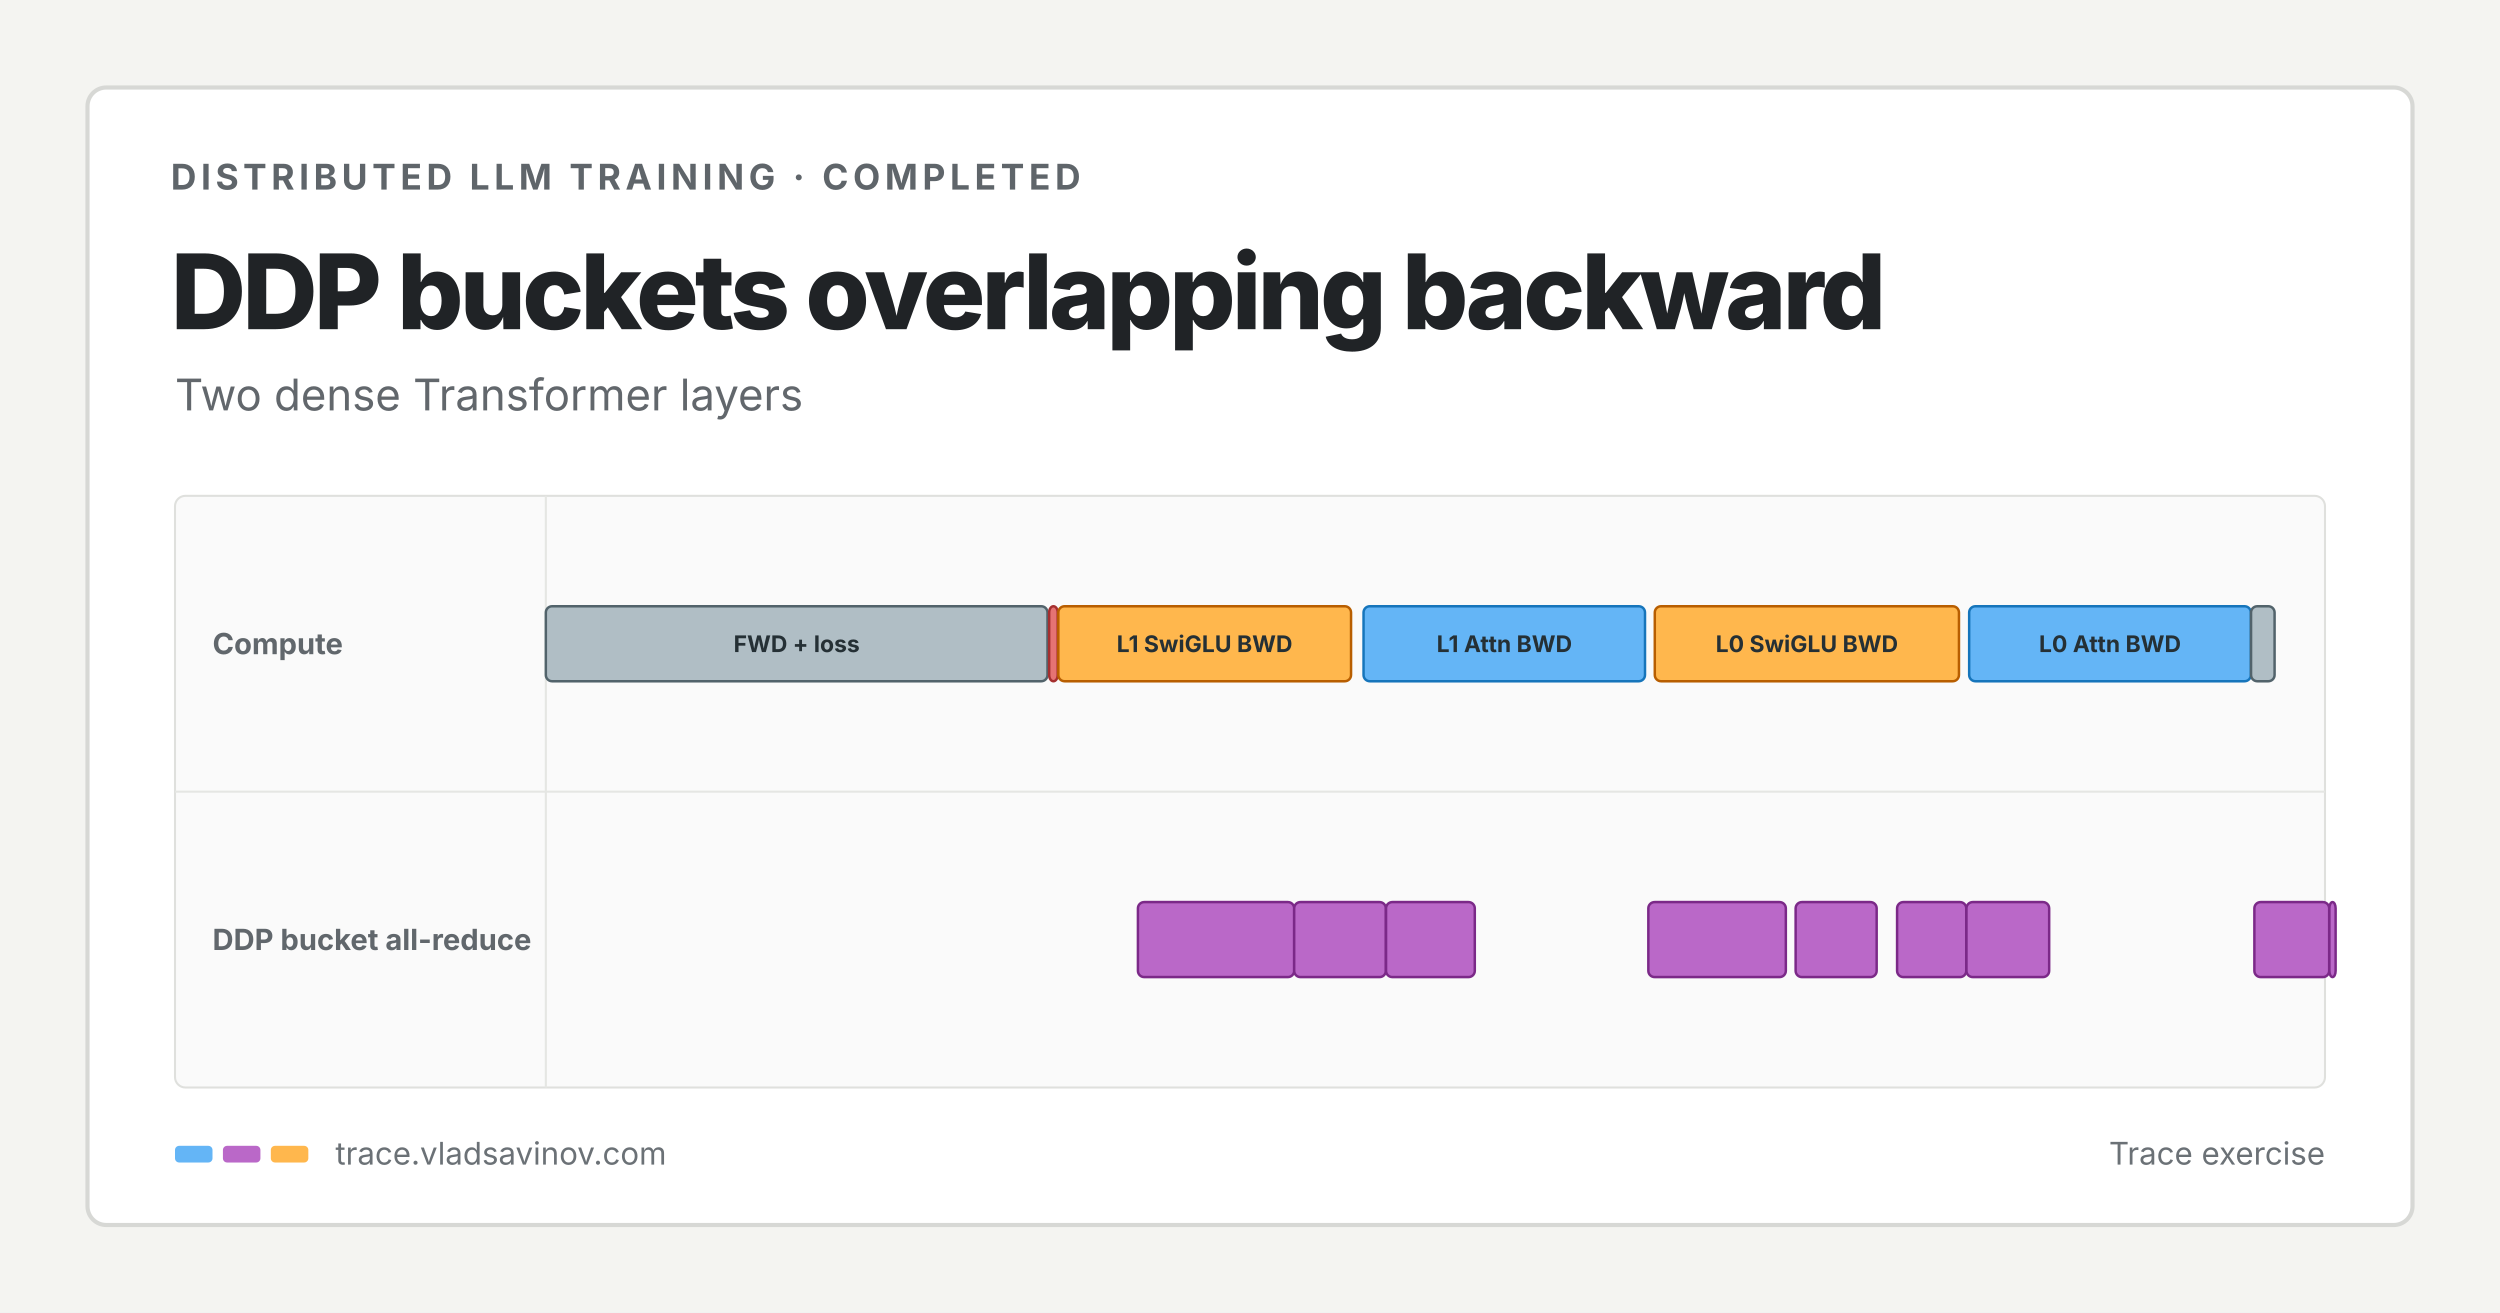
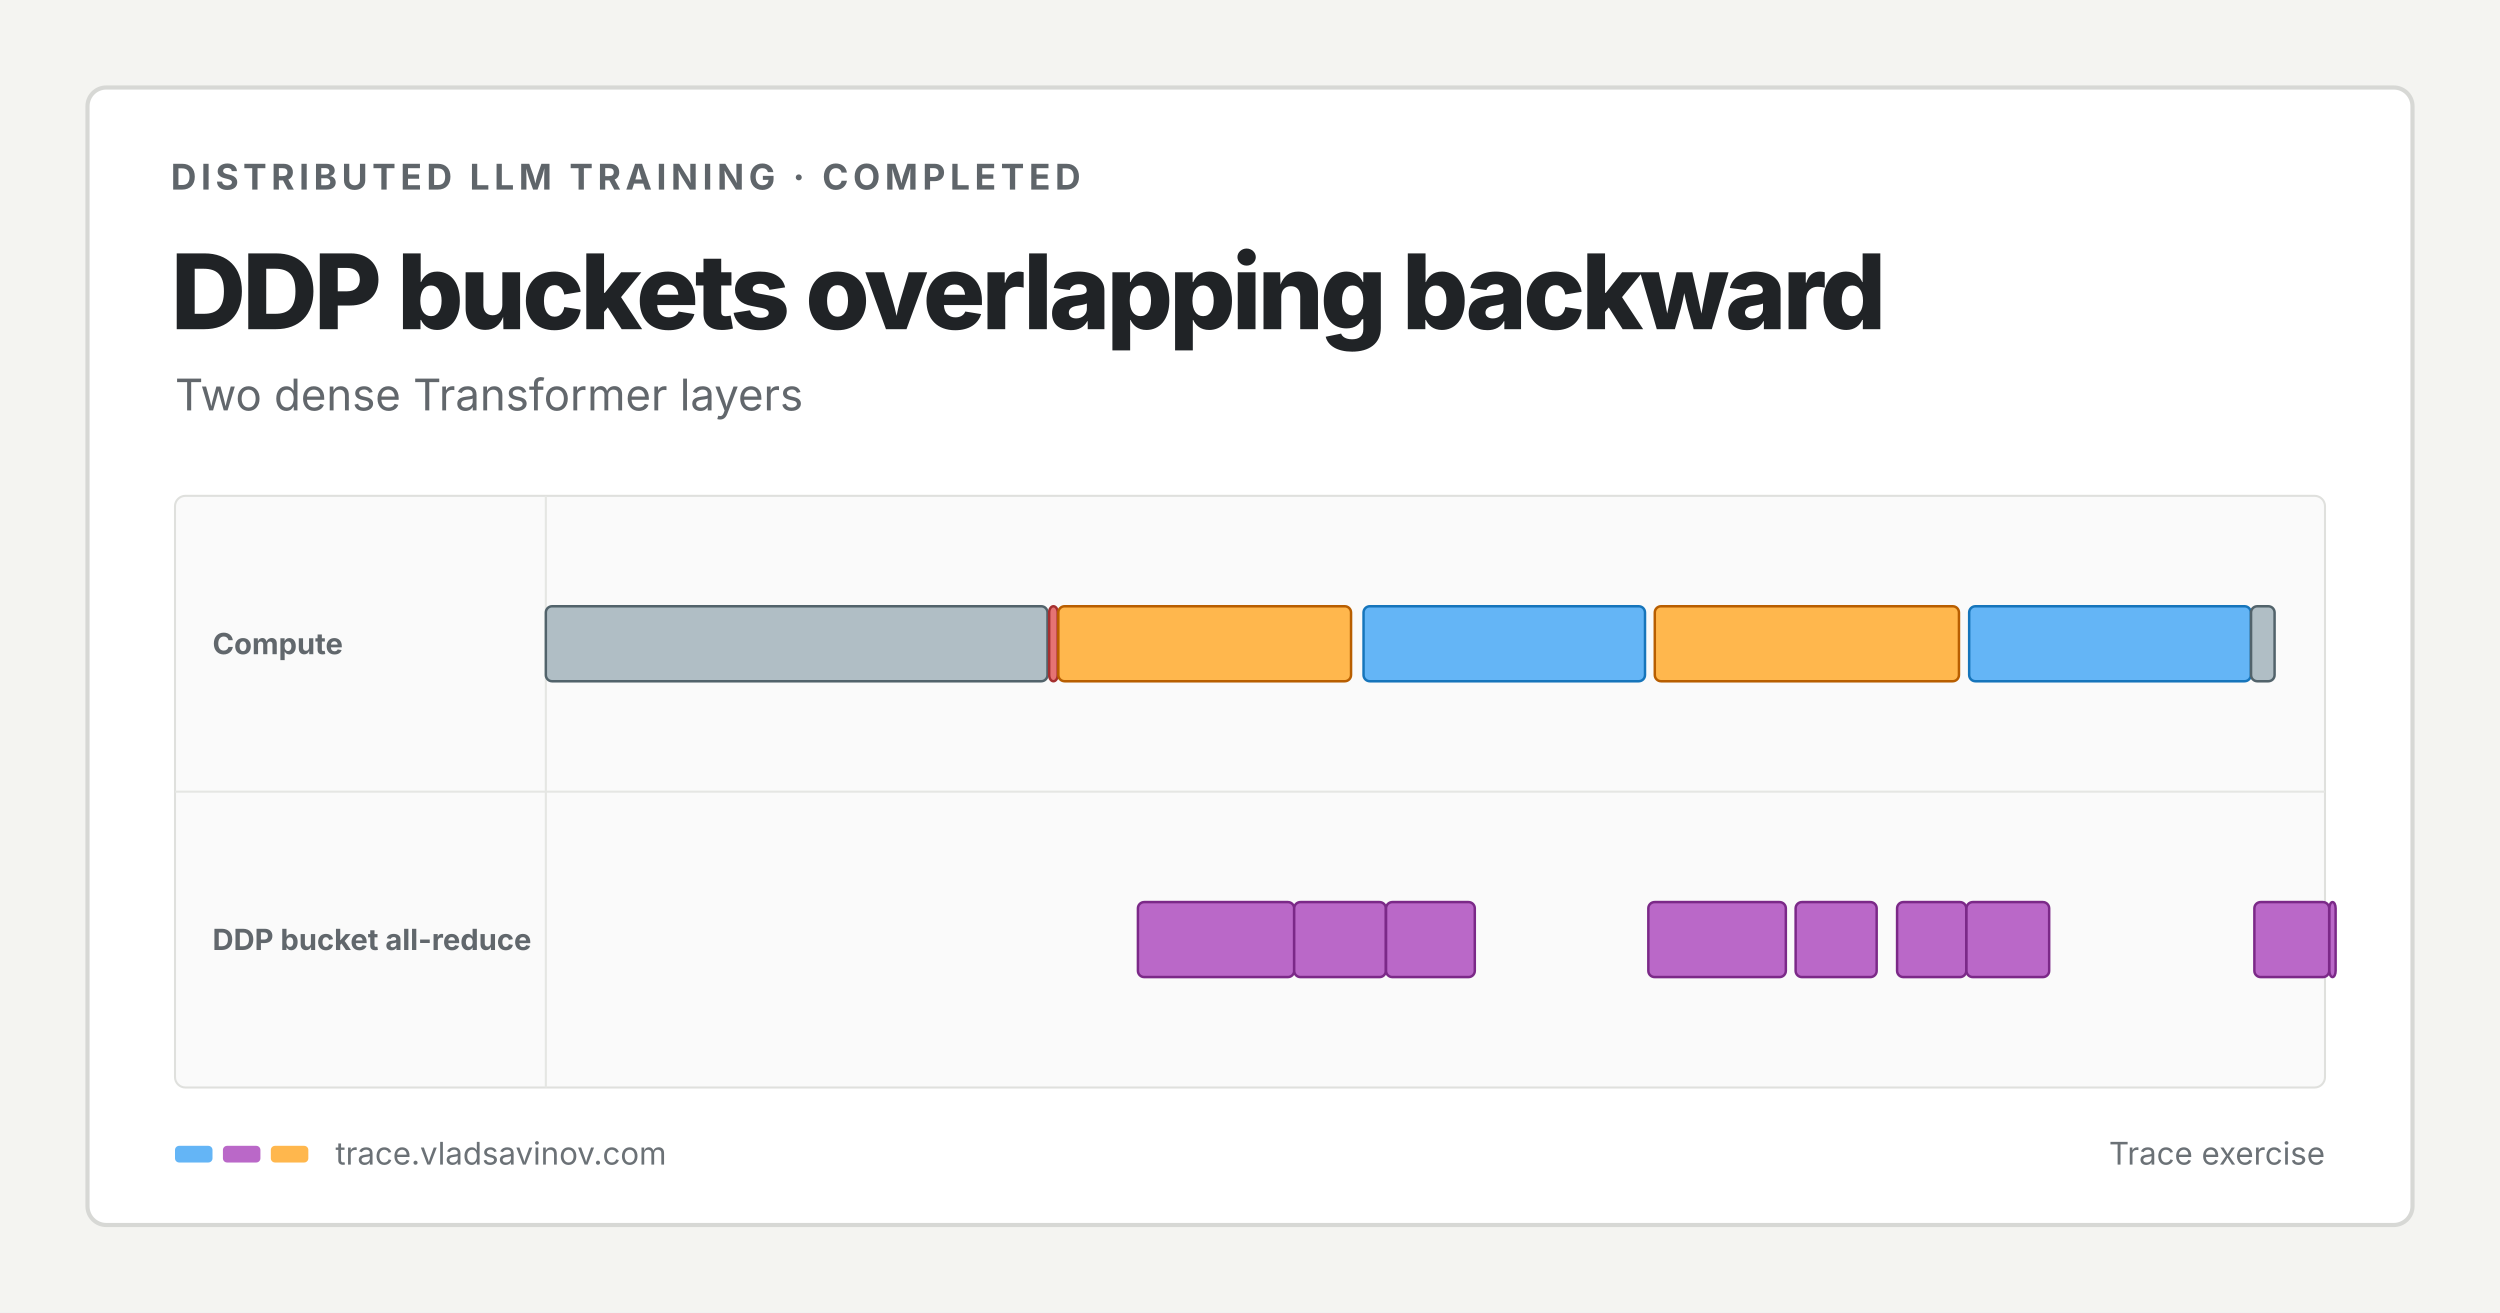
<svg xmlns="http://www.w3.org/2000/svg" width="1200" height="630" viewBox="0 0 1200 630" role="img" aria-labelledby="title desc">
-   <defs>
-     <clipPath id="block-0">
-       <rect x="262.0" y="291.0" width="240.8" height="36.0" rx="3" />
-     </clipPath>
-     <clipPath id="block-1">
-       <rect x="503.6" y="291.0" width="4.1" height="36.0" rx="3" />
-     </clipPath>
-     <clipPath id="block-2">
-       <rect x="508.0" y="291.0" width="140.5" height="36.0" rx="3" />
-     </clipPath>
-     <clipPath id="block-3">
-       <rect x="654.5" y="291.0" width="135.1" height="36.0" rx="3" />
-     </clipPath>
-     <clipPath id="block-4">
-       <rect x="794.3" y="291.0" width="146.0" height="36.0" rx="3" />
-     </clipPath>
-     <clipPath id="block-5">
-       <rect x="945.2" y="291.0" width="135.2" height="36.0" rx="3" />
-     </clipPath>
-     <clipPath id="block-6">
-       <rect x="1080.5" y="291.0" width="11.3" height="36.0" rx="3" />
-     </clipPath>
-     <clipPath id="block-7">
-       <rect x="546.2" y="433.0" width="75.0" height="36.0" rx="3" />
-     </clipPath>
-     <clipPath id="block-8">
-       <rect x="621.2" y="433.0" width="44.0" height="36.0" rx="3" />
-     </clipPath>
-     <clipPath id="block-9">
-       <rect x="665.3" y="433.0" width="42.6" height="36.0" rx="3" />
-     </clipPath>
-     <clipPath id="block-10">
-       <rect x="791.2" y="433.0" width="66.0" height="36.0" rx="3" />
-     </clipPath>
-     <clipPath id="block-11">
-       <rect x="861.9" y="433.0" width="38.9" height="36.0" rx="3" />
-     </clipPath>
-     <clipPath id="block-12">
-       <rect x="910.6" y="433.0" width="33.2" height="36.0" rx="3" />
-     </clipPath>
-     <clipPath id="block-13">
-       <rect x="943.9" y="433.0" width="39.7" height="36.0" rx="3" />
-     </clipPath>
-     <clipPath id="block-14">
-       <rect x="1082.1" y="433.0" width="35.9" height="36.0" rx="3" />
-     </clipPath>
-     <clipPath id="block-15">
-       <rect x="1118.1" y="433.0" width="3.0" height="36.0" rx="3" />
-     </clipPath>
-   </defs>
  <rect width="1200" height="630" fill="#f4f4f1" />
  <rect x="42" y="42" width="1116" height="546" rx="9" fill="#fff" stroke="#d7d8d5" stroke-width="2" />
  <g font-family="Inter, Arial, sans-serif">
    <text x="82" y="91" fill="#5f656a" font-size="17" font-weight="700" letter-spacing="2.2">DISTRIBUTED LLM TRAINING · COMPLETED</text>
    <text x="82" y="158" fill="#202326" font-size="50" font-weight="760" letter-spacing="-1.8">DDP buckets overlapping backward</text>
    <text x="84" y="197" fill="#62676c" font-size="21">Two dense Transformer layers</text>
    <rect x="84" y="238" width="1032" height="284" rx="5" fill="#fafafa" stroke="#dfe0dd" />
    <g stroke="#e5e6e3" stroke-width="1">
      <line x1="262" y1="238" x2="262" y2="522" />
      <line x1="84" y1="380.0" x2="1116" y2="380.0" />
    </g>
    <g fill="#61676c" font-size="14" font-weight="650">
      <text x="102" y="314.0">Compute</text>
      <text x="102" y="456.0">DDP bucket all-reduce</text>
    </g>
    <g>
      <rect x="262.0" y="291.0" width="240.8" height="36.0" rx="3" fill="#b0bec5" stroke="#52636b" stroke-width="1.2" />
      <rect x="503.6" y="291.0" width="4.1" height="36.0" rx="3" fill="#e57373" stroke="#a52f2f" stroke-width="1.2" />
      <rect x="508.0" y="291.0" width="140.5" height="36.0" rx="3" fill="#ffb74d" stroke="#b85e00" stroke-width="1.2" />
      <rect x="654.5" y="291.0" width="135.1" height="36.0" rx="3" fill="#64b5f6" stroke="#1675bb" stroke-width="1.2" />
      <rect x="794.3" y="291.0" width="146.0" height="36.0" rx="3" fill="#ffb74d" stroke="#b85e00" stroke-width="1.2" />
      <rect x="945.2" y="291.0" width="135.2" height="36.0" rx="3" fill="#64b5f6" stroke="#1675bb" stroke-width="1.2" />
      <rect x="1080.5" y="291.0" width="11.3" height="36.0" rx="3" fill="#b0bec5" stroke="#52636b" stroke-width="1.2" />
      <rect x="546.2" y="433.0" width="75.0" height="36.0" rx="3" fill="#ba68c8" stroke="#7b2988" stroke-width="1.2" />
      <rect x="621.2" y="433.0" width="44.0" height="36.0" rx="3" fill="#ba68c8" stroke="#7b2988" stroke-width="1.2" />
      <rect x="665.3" y="433.0" width="42.6" height="36.0" rx="3" fill="#ba68c8" stroke="#7b2988" stroke-width="1.2" />
      <rect x="791.2" y="433.0" width="66.0" height="36.0" rx="3" fill="#ba68c8" stroke="#7b2988" stroke-width="1.2" />
      <rect x="861.9" y="433.0" width="38.9" height="36.0" rx="3" fill="#ba68c8" stroke="#7b2988" stroke-width="1.2" />
      <rect x="910.6" y="433.0" width="33.2" height="36.0" rx="3" fill="#ba68c8" stroke="#7b2988" stroke-width="1.2" />
      <rect x="943.9" y="433.0" width="39.7" height="36.0" rx="3" fill="#ba68c8" stroke="#7b2988" stroke-width="1.2" />
      <rect x="1082.1" y="433.0" width="35.9" height="36.0" rx="3" fill="#ba68c8" stroke="#7b2988" stroke-width="1.2" />
      <rect x="1118.1" y="433.0" width="3.0" height="36.0" rx="3" fill="#ba68c8" stroke="#7b2988" stroke-width="1.2" />
    </g>
-     <g fill="#253035" font-size="11" font-weight="700">
-       <text x="382.4" y="313.0" text-anchor="middle" clip-path="url(#block-0)">FWD + loss</text>
-       <text x="578.2" y="313.0" text-anchor="middle" clip-path="url(#block-2)">L1 SwiGLU BWD</text>
-       <text x="722.1" y="313.0" text-anchor="middle" clip-path="url(#block-3)">L1 Attn BWD</text>
-       <text x="867.3" y="313.0" text-anchor="middle" clip-path="url(#block-4)">L0 SwiGLU BWD</text>
-       <text x="1012.8" y="313.0" text-anchor="middle" clip-path="url(#block-5)">L0 Attn BWD</text>
-     </g>
    <g transform="translate(84 550)">
      <rect width="18" height="8" rx="2" fill="#64b5f6" />
      <rect x="23" width="18" height="8" rx="2" fill="#ba68c8" />
      <rect x="46" width="18" height="8" rx="2" fill="#ffb74d" />
      <text x="77" y="9" fill="#6b7176" font-size="15">trace.vladsavinov.com</text>
      <text x="1032" y="9" text-anchor="end" fill="#6b7176" font-size="15">Trace exercise</text>
    </g>
  </g>
</svg>
